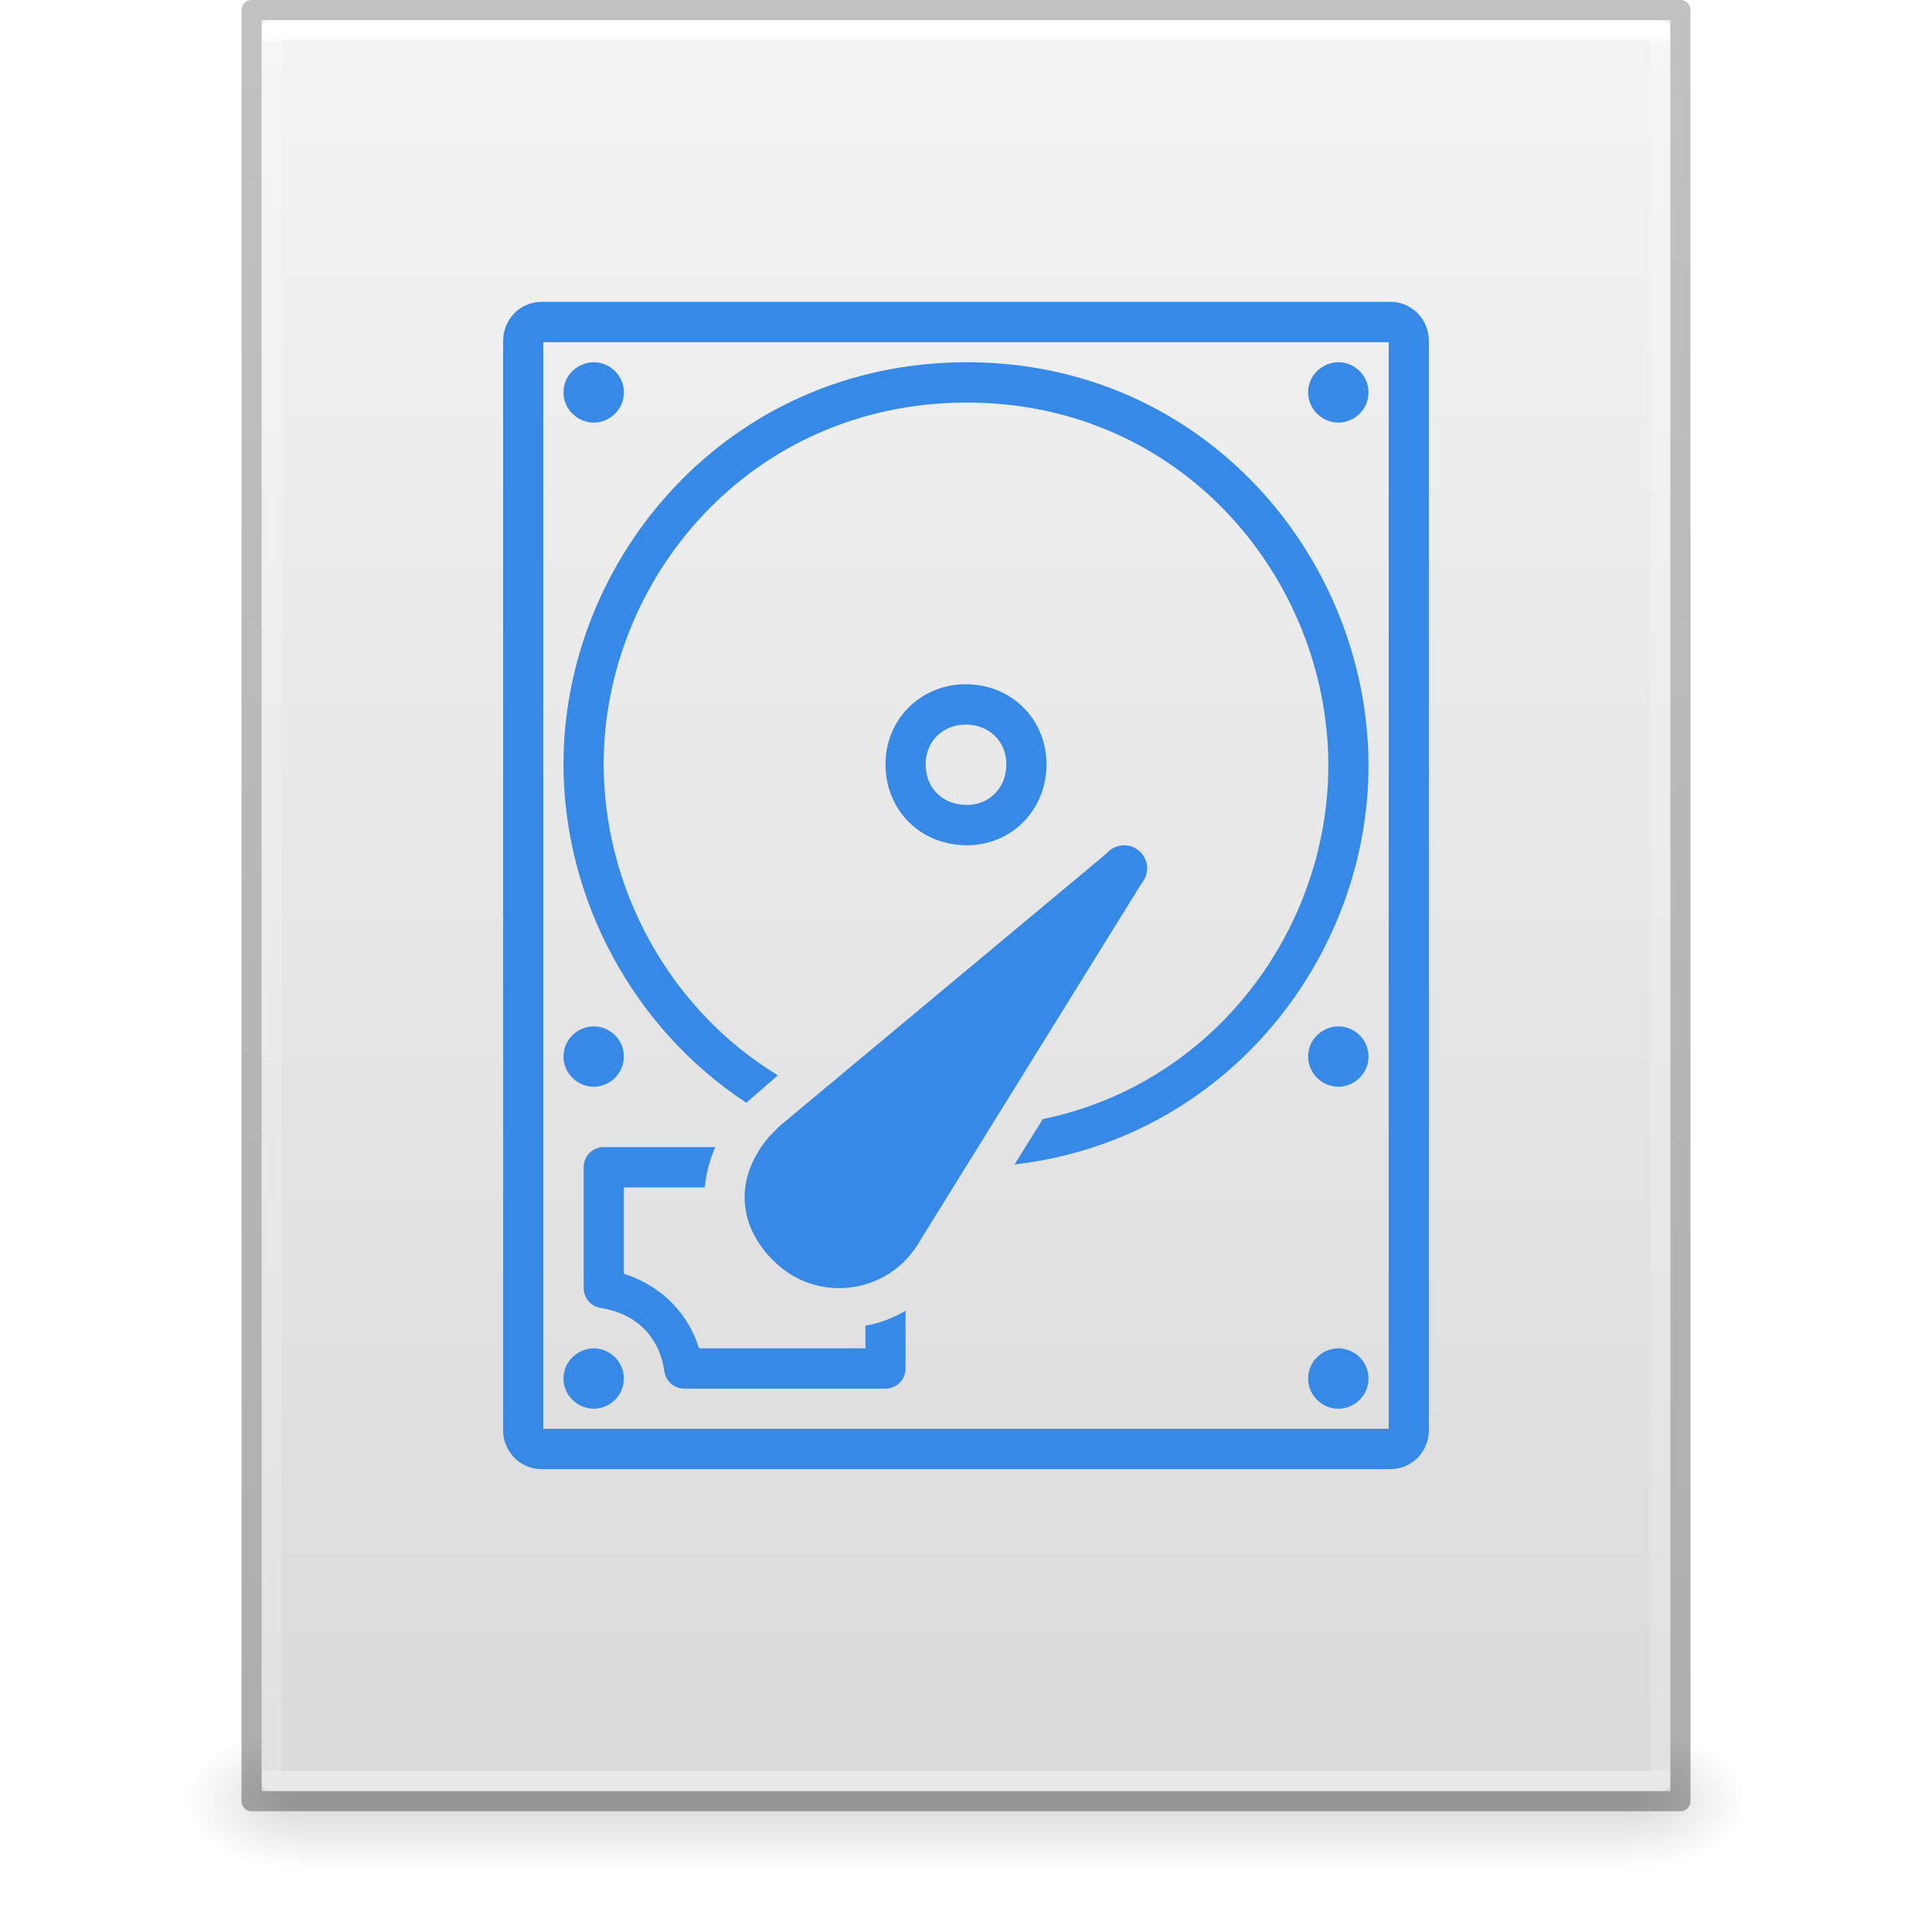
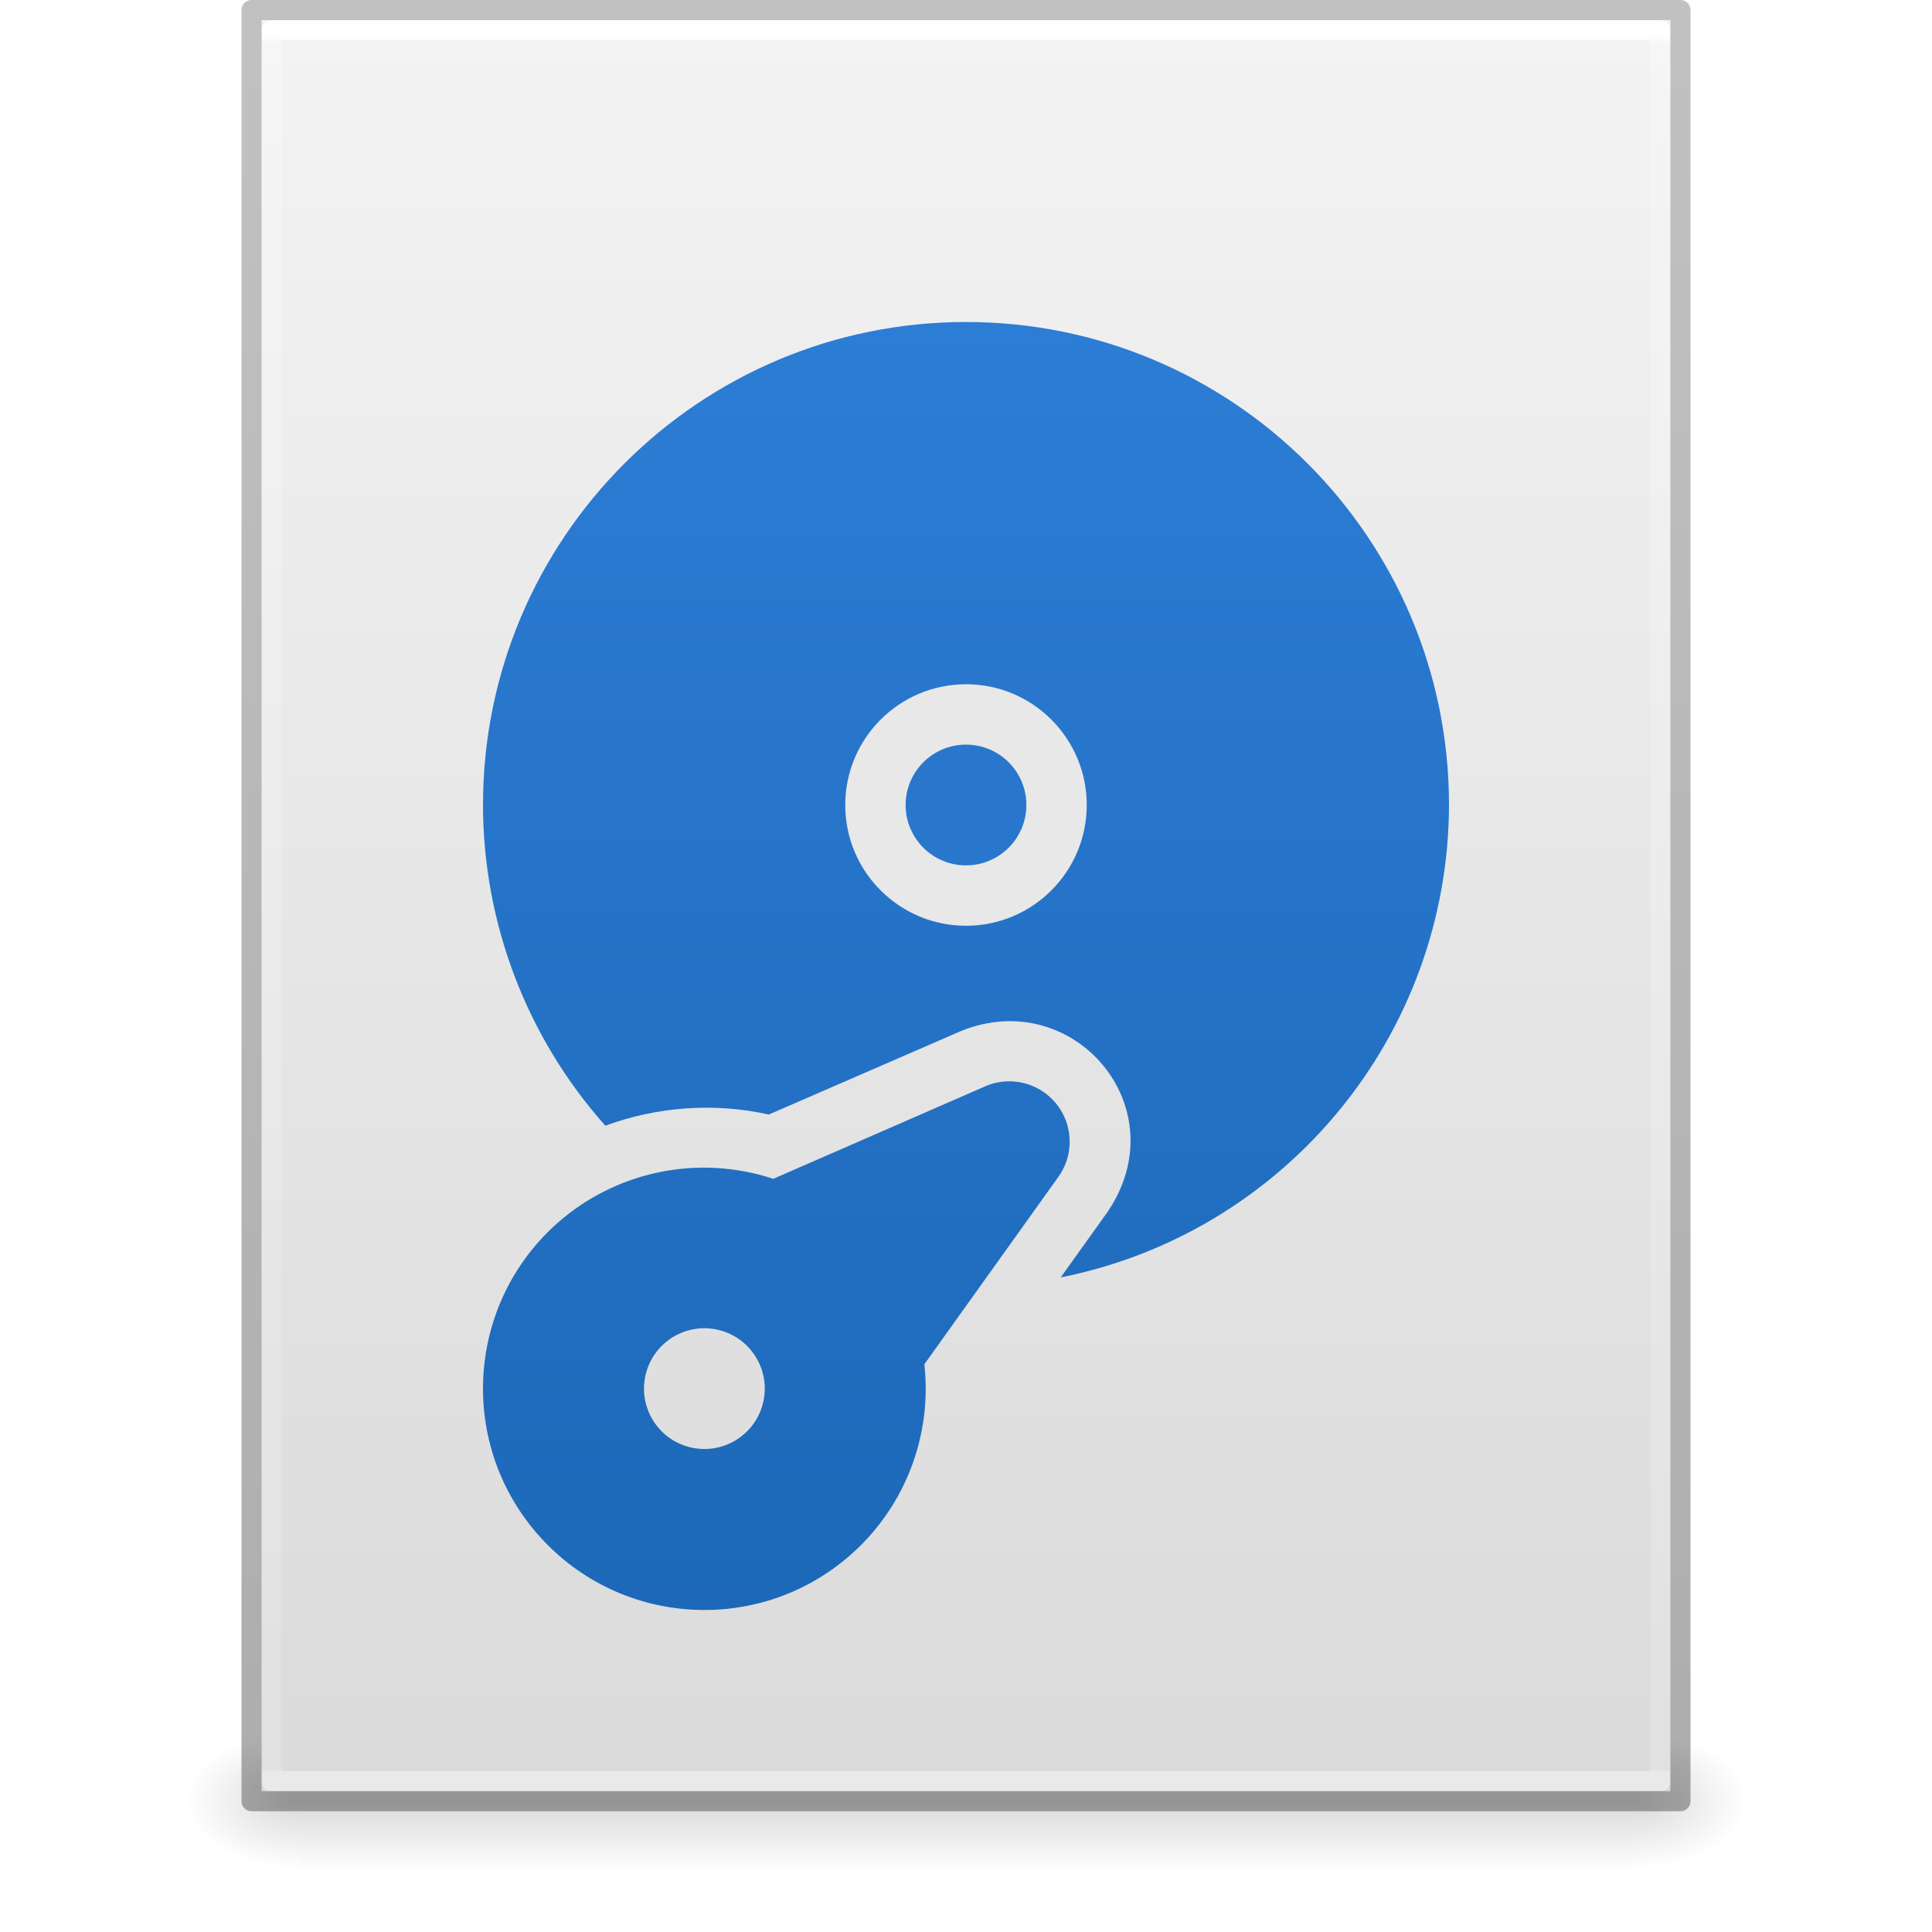
<svg xmlns="http://www.w3.org/2000/svg" xmlns:xlink="http://www.w3.org/1999/xlink" id="svg3901" height="96" width="96" version="1.1">
  <defs id="defs3903">
+     <linearGradient id="linearGradient26485">
+       <stop style="stop-color:#3689e6;stop-opacity:1;" offset="0" id="stop26481" />
+       <stop style="stop-color:#1660ad;stop-opacity:1;" offset="1" id="stop26483" />
+     </linearGradient>
    <linearGradient id="linearGradient3403">
      <stop id="stop3405" style="stop-color:#ffffff;stop-opacity:1" offset="0" />
      <stop id="stop3407" style="stop-color:#ffffff;stop-opacity:0.235" offset="0.005" />
      <stop id="stop3409" style="stop-color:#ffffff;stop-opacity:0.157" offset="1" />
      <stop id="stop3411" style="stop-color:#ffffff;stop-opacity:0.392" offset="1" />
    </linearGradient>
    <linearGradient id="linearGradient3600">
      <stop offset="0" style="stop-color:#f4f4f4;stop-opacity:1" id="stop3602" />
      <stop offset="1" style="stop-color:#dbdbdb;stop-opacity:1" id="stop3604" />
    </linearGradient>
    <linearGradient id="linearGradient5060">
      <stop offset="0" style="stop-color:#000000;stop-opacity:1" id="stop5062" />
      <stop offset="1" style="stop-color:#000000;stop-opacity:0" id="stop5064" />
    </linearGradient>
    <linearGradient id="linearGradient5048">
      <stop offset="0" style="stop-color:#000000;stop-opacity:0" id="stop5050" />
      <stop offset="0.5" style="stop-color:#000000;stop-opacity:1" id="stop5056" />
      <stop offset="1" style="stop-color:#000000;stop-opacity:0" id="stop5052" />
    </linearGradient>
    <linearGradient id="linearGradient3104-6">
      <stop id="stop3106-3" style="stop-color:#000000;stop-opacity:0.318" offset="0" />
      <stop id="stop3108-9" style="stop-color:#000000;stop-opacity:0.24" offset="1" />
    </linearGradient>
    <linearGradient y2="42.274" x2="24" y1="5.628" x1="24" gradientTransform="matrix(1.864865,0,0,2.351351,3.243256,-11.43241)" gradientUnits="userSpaceOnUse" id="linearGradient3106" xlink:href="#linearGradient3403" />
    <linearGradient y2="47.013" x2="25.132" y1="0.985" x1="25.132" gradientTransform="matrix(1.999995,0,0,1.912095,1.0813194e-4,-3.823627)" gradientUnits="userSpaceOnUse" id="linearGradient3109" xlink:href="#linearGradient3600" />
    <linearGradient y2="2.906" x2="-51.786" y1="50.786" x1="-51.786" gradientTransform="matrix(1.638063,0,0,1.809767,119.8321,-6.533673)" gradientUnits="userSpaceOnUse" id="linearGradient3170" xlink:href="#linearGradient3104-6" />
-     <linearGradient gradientTransform="matrix(0.1366864,0,0,0.02882352,-1.402367,75.43198)" gradientUnits="userSpaceOnUse" xlink:href="#linearGradient5048" id="linearGradient3842" y2="609.505" x2="302.857" y1="366.648" x1="302.857" />
-     <radialGradient gradientTransform="matrix(-0.04819434,0,0,0.02882352,44.04482,75.43198)" gradientUnits="userSpaceOnUse" xlink:href="#linearGradient5060" id="radialGradient3156" fy="486.648" fx="605.714" r="117.143" cy="486.648" cx="605.714" />
-     <radialGradient gradientTransform="matrix(0.04819434,0,0,0.02882352,51.95518,75.43198)" gradientUnits="userSpaceOnUse" xlink:href="#linearGradient5060" id="radialGradient3153" fy="486.648" fx="605.714" r="117.143" cy="486.648" cx="605.714" />
+     <linearGradient gradientTransform="matrix(0.1373077,0,0,0.02882352,-1.626924,75.43198)" gradientUnits="userSpaceOnUse" xlink:href="#linearGradient5048" id="linearGradient3842" y2="609.505" x2="302.857" y1="366.648" x1="302.857" />
+     <radialGradient gradientTransform="matrix(-0.04698948,0,0,0.02882352,43.1687,75.43198)" gradientUnits="userSpaceOnUse" xlink:href="#linearGradient5060" id="radialGradient3156" fy="486.648" fx="605.714" r="117.143" cy="486.648" cx="605.714" />
+     <radialGradient gradientTransform="matrix(0.04698949,0,0,0.02882352,52.83129,75.43198)" gradientUnits="userSpaceOnUse" xlink:href="#linearGradient5060" id="radialGradient3153" fy="486.648" fx="605.714" r="117.143" cy="486.648" cx="605.714" />
+     <linearGradient xlink:href="#linearGradient913-5" id="linearGradient650" gradientUnits="userSpaceOnUse" x1="26.163" y1="-7.581" x2="26.163" y2="65.86" gradientTransform="matrix(1.714286,0,0,1.714286,-6.834243,-8)" />
+     <linearGradient id="linearGradient913-5">
+       <stop style="stop-color:#3689e6;stop-opacity:1;" offset="0" id="stop909-6" />
+       <stop style="stop-color:#1660ad;stop-opacity:1;" offset="1" id="stop911-2" />
+     </linearGradient>
+     <linearGradient xlink:href="#linearGradient26485" id="linearGradient24681" gradientUnits="userSpaceOnUse" gradientTransform="matrix(1.714286,0,0,1.714286,-6.834243,-8)" x1="9.724" y1="-20.009" x2="64.301" y2="29.133" />
  </defs>
-   <rect width="66" height="7" x="15" y="86" id="rect2879-2" style="display:inline;overflow:visible;visibility:visible;opacity:0.15;fill:url(#linearGradient3842);fill-opacity:1;fill-rule:nonzero;stroke:none;stroke-width:1;marker:none" />
-   <path d="m 81,86 c 0,0 0,7 0,7 2.482,0.014 6,-1.568 6,-3.5 0,-1.932 -2.77,-3.499 -6,-3.499 z" id="path2883-1" style="display:inline;overflow:visible;visibility:visible;opacity:0.15;fill:url(#radialGradient3153);fill-opacity:1;fill-rule:nonzero;stroke:none;stroke-width:1;marker:none" />
-   <path d="m 15,86 c 0,0 0,7 0,7 -2.482,0.014 -6,-1.568 -6,-3.5 0,-1.932 2.77,-3.499 6,-3.499 z" id="path2881-9" style="display:inline;overflow:visible;visibility:visible;opacity:0.15;fill:url(#radialGradient3156);fill-opacity:1;fill-rule:nonzero;stroke:none;stroke-width:1;marker:none" />
+   <rect width="66.3" height="7" x="14.85" y="86" id="rect2879-2" style="display:inline;overflow:visible;visibility:visible;opacity:0.15;fill:url(#linearGradient3842);fill-opacity:1;fill-rule:nonzero;stroke:none;stroke-width:1;marker:none" />
+   <path d="m 14.85,86 c 0,0 0,7 0,7 -2.42,0.014 -5.85,-1.568 -5.85,-3.5 0,-1.932 2.7,-3.499 5.85,-3.499 z" id="path2881-9" style="display:inline;overflow:visible;visibility:visible;opacity:0.15;fill:url(#radialGradient3156);fill-opacity:1;fill-rule:nonzero;stroke:none;stroke-width:1;marker:none" />
+   <path d="m 81.15,86 c 0,0 0,7 0,7 C 83.57,93.014 87,91.432 87,89.5 c 0,-1.932 -2.7,-3.499 -5.85,-3.499 z" id="path2883-1" style="display:inline;overflow:visible;visibility:visible;opacity:0.15;fill:url(#radialGradient3153);fill-opacity:1;fill-rule:nonzero;stroke:none;stroke-width:1;marker:none" />
  <path d="m 13,1 h 70 l 8.5e-5,88 H 13 Z" id="path4160" style="display:inline;fill:url(#linearGradient3109);fill-opacity:1;stroke:none;stroke-width:1" />
-   <path d="M 82.5,88.5 H 13.5 V 1.5 h 69 z" id="rect6741-1" style="display:inline;fill:none;stroke:url(#linearGradient3106);stroke-width:1;stroke-linecap:round;stroke-linejoin:round;stroke-miterlimit:4;stroke-dasharray:none;stroke-dashoffset:0;stroke-opacity:1" />
+   <path d="M 82.5,88.5 H 13.5 V 1.5 h 69 z" id="rect6741-1" style="fill:none;stroke:url(#linearGradient3106);stroke-width:1;stroke-linecap:round;stroke-linejoin:round;stroke-miterlimit:4;stroke-dasharray:none;stroke-dashoffset:0;stroke-opacity:1" />
  <path d="M 12.5,0.5 83.5,0.5 l 7.5e-5,89 H 12.5 Z" id="path4160-6-1" style="display:inline;fill:none;stroke:url(#linearGradient3170);stroke-width:1;stroke-linecap:butt;stroke-linejoin:round;stroke-miterlimit:4;stroke-dasharray:none;stroke-dashoffset:0;stroke-opacity:1" />
-   <g id="g13-6" transform="matrix(0.7287284,0,0,-0.7318451,1.128011,85.89334)" style="display:inline;stroke-width:2.739;stroke-dasharray:none">
-     <rect id="rect3005-7" x="34.128" y="18.987" width="60.385" height="76.513" rx="1.234" ry="1.283" style="display:inline;fill:none;stroke:#3689e6;stroke-width:2.739;stroke-dasharray:none;stroke-opacity:1;paint-order:normal;enable-background:new" />
-     <path id="path2-5" style="color:#000000;display:inline;fill:#3689e6;-inkscape-stroke:none" d="M 64.318,92.77 C 48.022,92.735 36.855,79.401 36.875,65.439 36.888,56.377 41.587,47.561 49.341,42.493 l 2.147,1.863 c -7.403,4.488 -11.861,12.694 -11.873,21.089 -0.018,12.505 9.9,24.556 24.709,24.587 14.803,0.032 24.673,-12.055 24.703,-24.593 0.027,-10.985 -7.613,-21.607 -19.472,-24.059 l -1.924,-3.077 c 14.474,1.668 24.167,14.124 24.135,27.141 C 91.731,79.422 80.619,92.805 64.318,92.77 Z" />
-     <path id="path2-7" d="m 64.32,69.538 c 2.342,-0.005 4.134,-1.766 4.12,-4.096 -0.015,-2.346 -1.797,-4.127 -4.12,-4.096 -2.383,0.032 -4.101,1.77 -4.12,4.096 -0.019,2.319 1.779,4.101 4.12,4.096 z" style="display:inline;fill:none;fill-opacity:1;stroke:#3689e6;stroke-width:2.739;stroke-dasharray:none;stroke-opacity:1;paint-order:normal;enable-background:new" />
-     <path id="path6" style="color:#000000;fill:#3689e6;stroke-linejoin:round;-inkscape-stroke:none" d="m 39.62,39.483 c -0.756,-1.8e-4 -1.369,-0.613 -1.37,-1.369 V 29.915 c -6.73e-4,-0.673 0.488,-1.246 1.152,-1.353 2.878,-0.461 4.083,-2.412 4.353,-4.307 0.096,-0.675 0.672,-1.174 1.353,-1.174 H 58.831 c 0.756,1.8e-4 1.369,0.613 1.37,1.369 v 3.926 c -0.455,-0.279 -0.913,-0.482 -1.369,-0.652 -0.457,-0.17 -0.82,-0.271 -1.37,-0.367 V 25.819 H 46.116 c -0.678,2.189 -2.382,4.197 -5.127,5.06 v 5.866 h 5.524 c 0.051,0.558 0.108,0.884 0.227,1.34 0.118,0.456 0.253,0.86 0.484,1.398 z" />
-     <path id="path14" style="display:inline;stroke-width:1.369;stroke-dasharray:none;fill:#3689e6;fill-opacity:1;stroke:none;stroke-opacity:0.746" d="m 51.611,40.912 22.29,18.503 c 0.557,0.661 1.546,0.748 2.21,0.193 0.664,-0.555 0.75,-1.541 0.193,-2.202 L 61.096,32.981 c 0,0 -0.166,-0.318 -0.608,-0.852 -2.194,-2.605 -6.182,-2.998 -8.84,-0.771 -2.658,2.227 -3.436,5.646 -0.773,8.808 z" />
-     <g id="g2" style="display:inline;stroke-width:2.739;stroke-dasharray:none">
-       <path style="fill:#3689e6;fill-opacity:1;stroke:none;stroke-width:1.369;stroke-dasharray:none" d="m 38.934,88.671 c 1.054,-6.82e-4 2.055,0.855 2.058,2.05 0.003,1.195 -1.004,2.053 -2.058,2.05 -1.054,-0.004 -2.062,-0.856 -2.058,-2.05 0.004,-1.194 1.005,-2.049 2.058,-2.05 z" id="path2" />
-       <path style="fill:#3689e6;fill-opacity:1;stroke:none;stroke-width:1.369;stroke-dasharray:none" d="m 89.707,88.671 c 1.054,-6.82e-4 2.055,0.855 2.058,2.05 0.003,1.195 -1.004,2.053 -2.058,2.05 -1.054,-0.004 -2.062,-0.856 -2.058,-2.05 0.004,-1.194 1.005,-2.049 2.058,-2.05 z" id="path3" />
-       <path style="fill:#3689e6;fill-opacity:1;stroke:none;stroke-width:1.369;stroke-dasharray:none" d="m 89.707,43.579 c 1.054,-6.9e-4 2.055,0.855 2.058,2.05 0.003,1.195 -1.004,2.053 -2.058,2.05 -1.054,-0.004 -2.062,-0.856 -2.058,-2.05 0.004,-1.194 1.005,-2.049 2.058,-2.05 z" id="path4" />
-       <path style="fill:#3689e6;fill-opacity:1;stroke:none;stroke-width:1.369;stroke-dasharray:none" d="m 89.707,21.717 c 1.054,-6.82e-4 2.055,0.855 2.058,2.05 0.003,1.195 -1.004,2.053 -2.058,2.05 -1.054,-0.004 -2.062,-0.856 -2.058,-2.05 0.004,-1.194 1.005,-2.049 2.058,-2.05 z" id="path5" />
-       <path style="fill:#3689e6;fill-opacity:1;stroke:none;stroke-width:1.369;stroke-dasharray:none" d="m 38.934,21.717 c 1.054,-6.82e-4 2.055,0.855 2.058,2.05 0.003,1.195 -1.004,2.053 -2.058,2.05 -1.054,-0.004 -2.062,-0.856 -2.058,-2.05 0.004,-1.194 1.005,-2.049 2.058,-2.05 z" id="path8" />
-       <path style="fill:#3689e6;fill-opacity:1;stroke:none;stroke-width:1.369;stroke-dasharray:none" d="m 38.934,43.579 c 1.054,-6.82e-4 2.055,0.855 2.058,2.05 0.003,1.195 -1.004,2.053 -2.058,2.05 -1.054,-0.004 -2.062,-0.856 -2.058,-2.05 0.004,-1.194 1.005,-2.049 2.058,-2.05 z" id="path9" />
-     </g>
-   </g>
+   <path id="path5560" style="fill:url(#linearGradient650);fill-opacity:1;fill-rule:evenodd;stroke:none;stroke-width:2;stroke-linejoin:round;stroke-dasharray:none;stroke-opacity:1;paint-order:markers fill stroke;stop-color:#000000;font-variation-settings:normal;opacity:1;vector-effect:none;stroke-linecap:butt;stroke-miterlimit:4;stroke-dashoffset:0;-inkscape-stroke:none;stop-opacity:1" d="m 48,16 c -13.255,0 -24,10.745 -24,24 0.007,5.877 2.171,11.547 6.08,15.936 2.58,-0.951 5.426,-1.159 8.119,-0.555 l 9.557,-4.152 c 5.592,-2.264 10.789,3.81 7.277,8.992 l -2.328,3.254 C 63.902,61.236 71.972,51.419 72,40 72,26.745 61.255,16 48,16 Z" />
+   <path id="path9274" style="fill:url(#linearGradient24681);fill-rule:evenodd;stroke:none;stroke-width:2;stroke-linejoin:round;paint-order:markers fill stroke;stop-color:#000000;font-variation-settings:normal;opacity:1;vector-effect:none;fill-opacity:1;stroke-linecap:butt;stroke-miterlimit:4;stroke-dasharray:none;stroke-dashoffset:0;stroke-opacity:1;-inkscape-stroke:none;stop-opacity:1" d="M 73.411 -1.229 A 3 3 54.217 0 0 72.871 -0.262 L 69.24 10.639 A 11 11 67.5 0 0 63.695 20.16 A 11 11 67.5 0 0 74.696 31.159 A 11 11 67.5 0 0 85.697 20.159 A 11 11 67.5 0 0 81.111 11.226 L 78.646 0.041 A 3 3 54.217 0 0 73.411 -1.229 z " transform="rotate(48)" />
+   <circle style="fill:#e8e8e8;fill-opacity:1;fill-rule:evenodd;stroke:none;stroke-width:1;stroke-dasharray:none;stroke-opacity:1;paint-order:markers fill stroke;stop-color:#000000" id="circle1302" cx="48" cy="40" r="6" />
+   <circle style="font-variation-settings:normal;vector-effect:none;fill:#2877cc;fill-opacity:1;fill-rule:evenodd;stroke:none;stroke-width:2;stroke-linecap:butt;stroke-linejoin:round;stroke-miterlimit:4;stroke-dasharray:none;stroke-dashoffset:0;stroke-opacity:1;-inkscape-stroke:none;paint-order:markers fill stroke;stop-color:#000000" id="circle5769" cx="48" cy="40" r="3" />
+   <circle style="fill:#dfdfdf;fill-opacity:1;fill-rule:evenodd;stroke:none;stroke-width:1;stroke-dasharray:none;stroke-opacity:1;paint-order:markers fill stroke;stop-color:#000000" id="circle3618" cx="51.666" cy="57.59" transform="rotate(15)" r="3" />
</svg>
